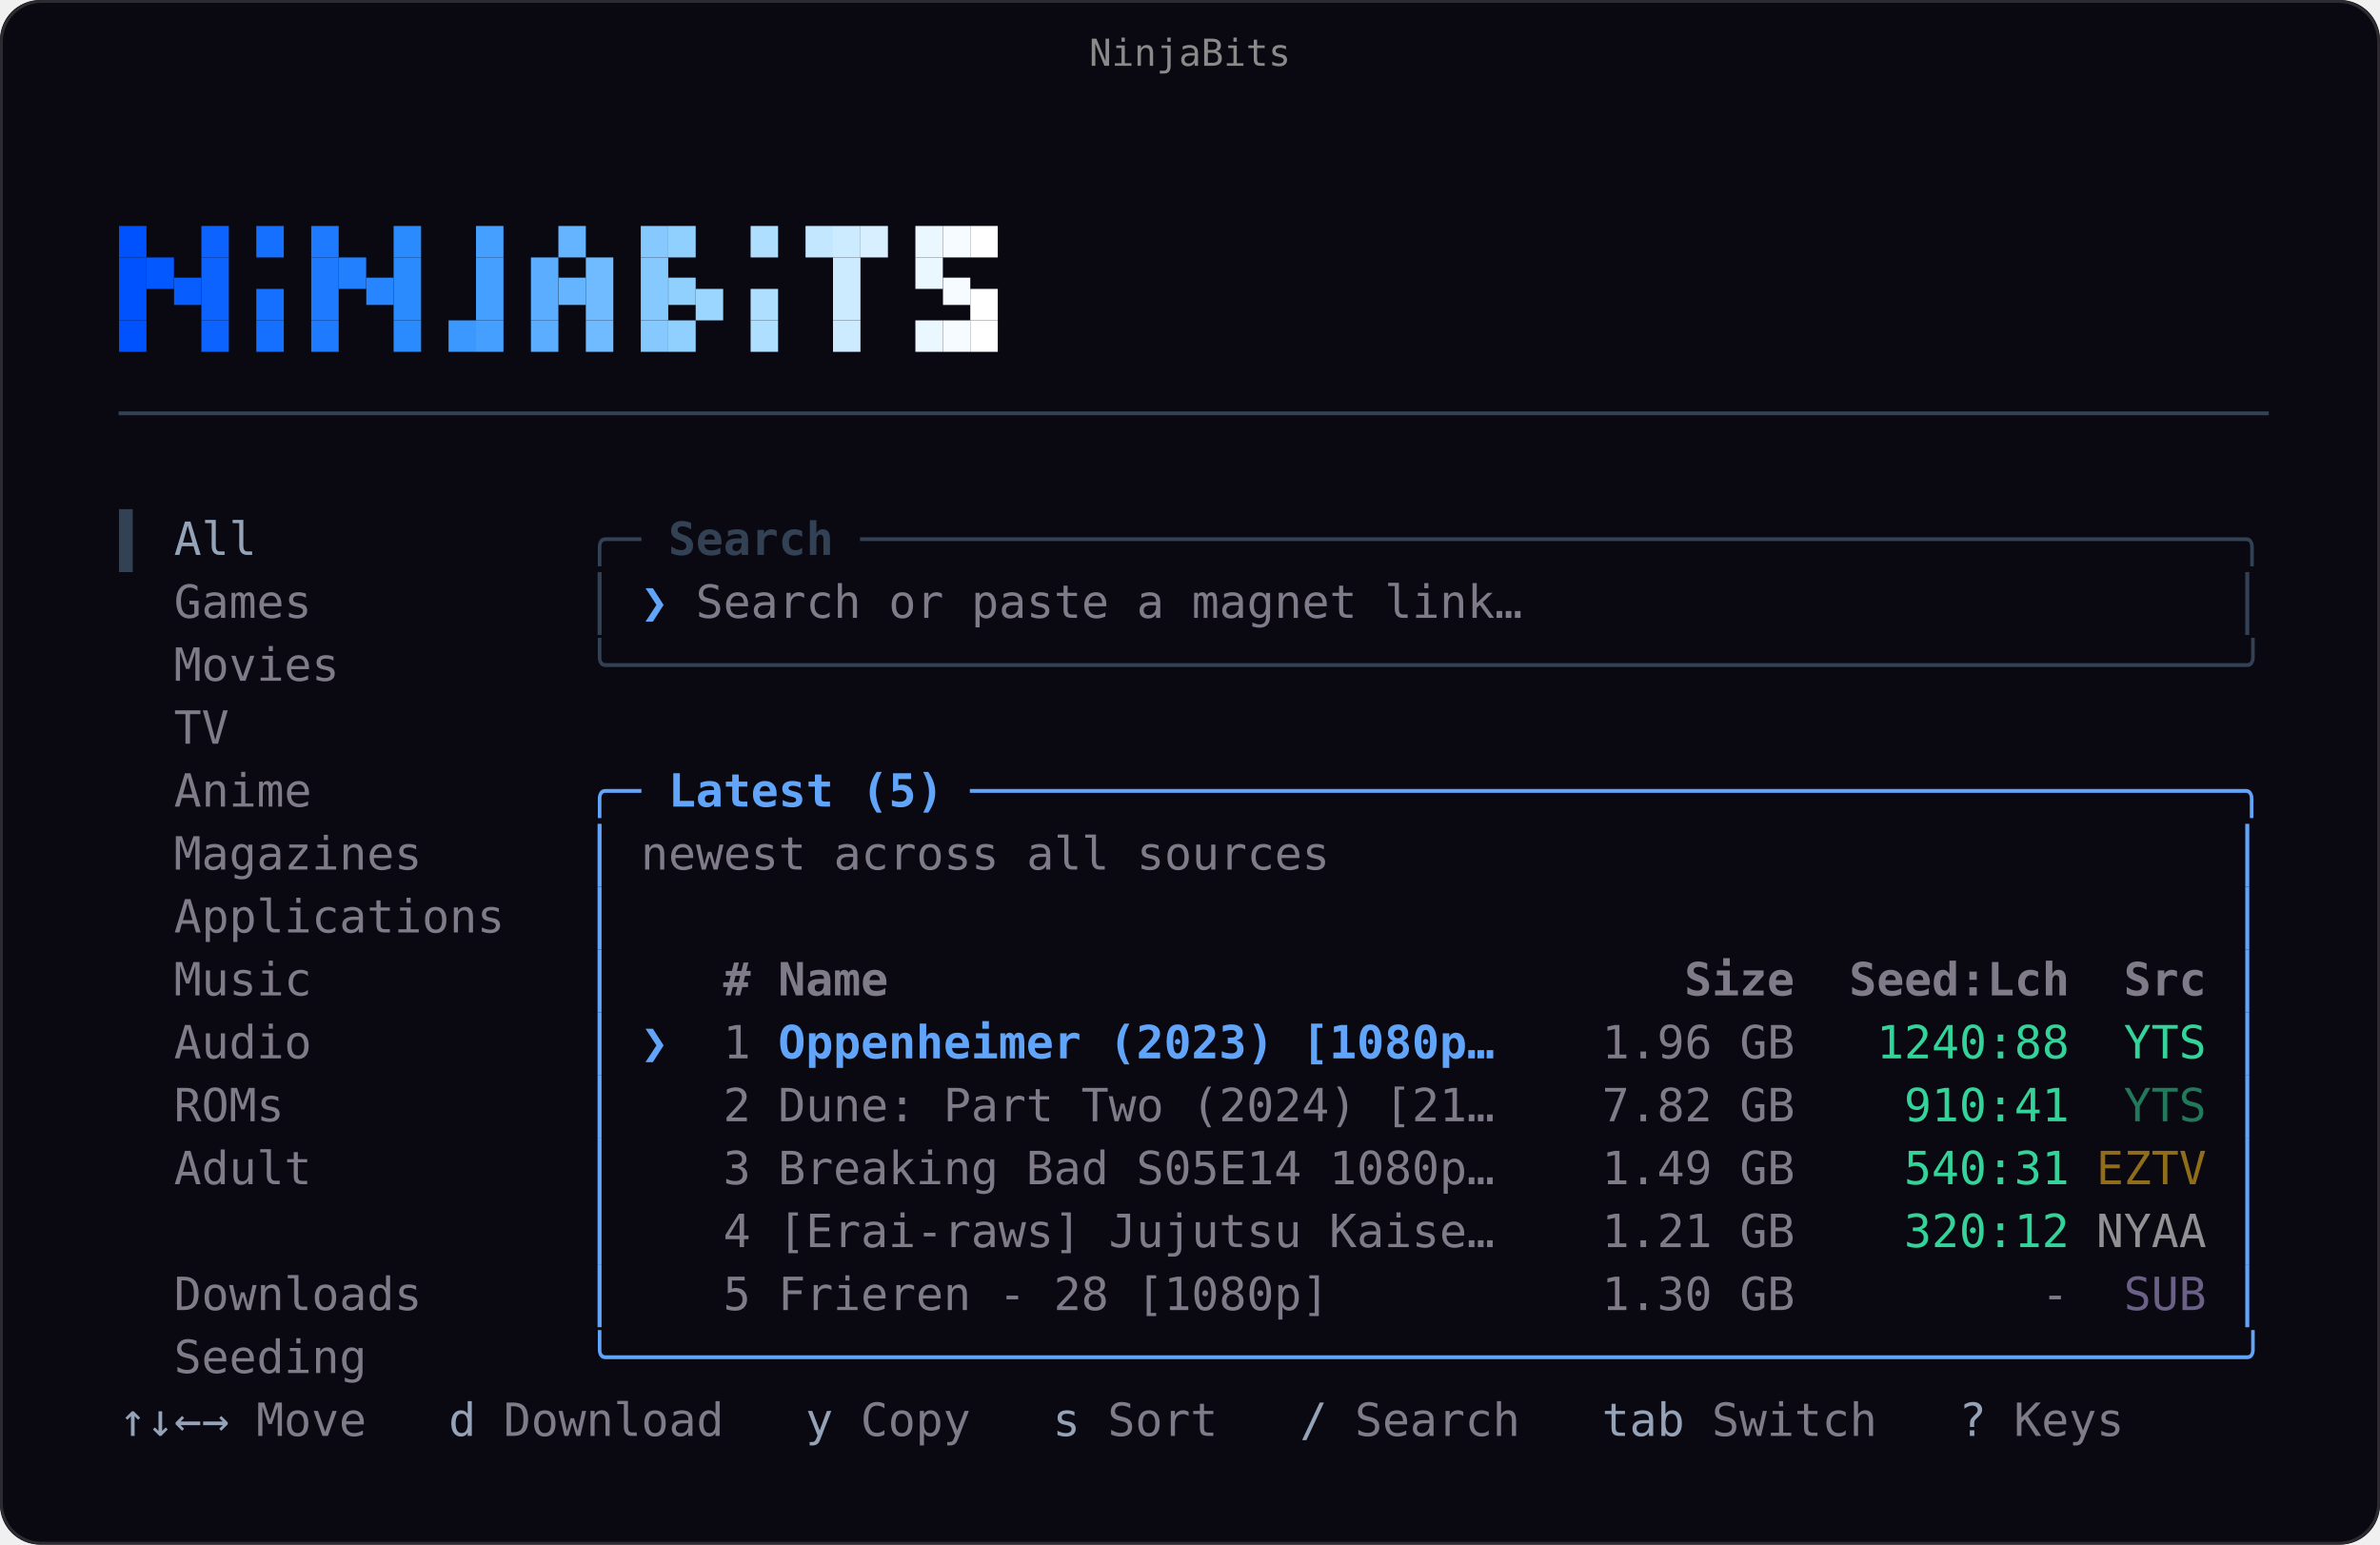
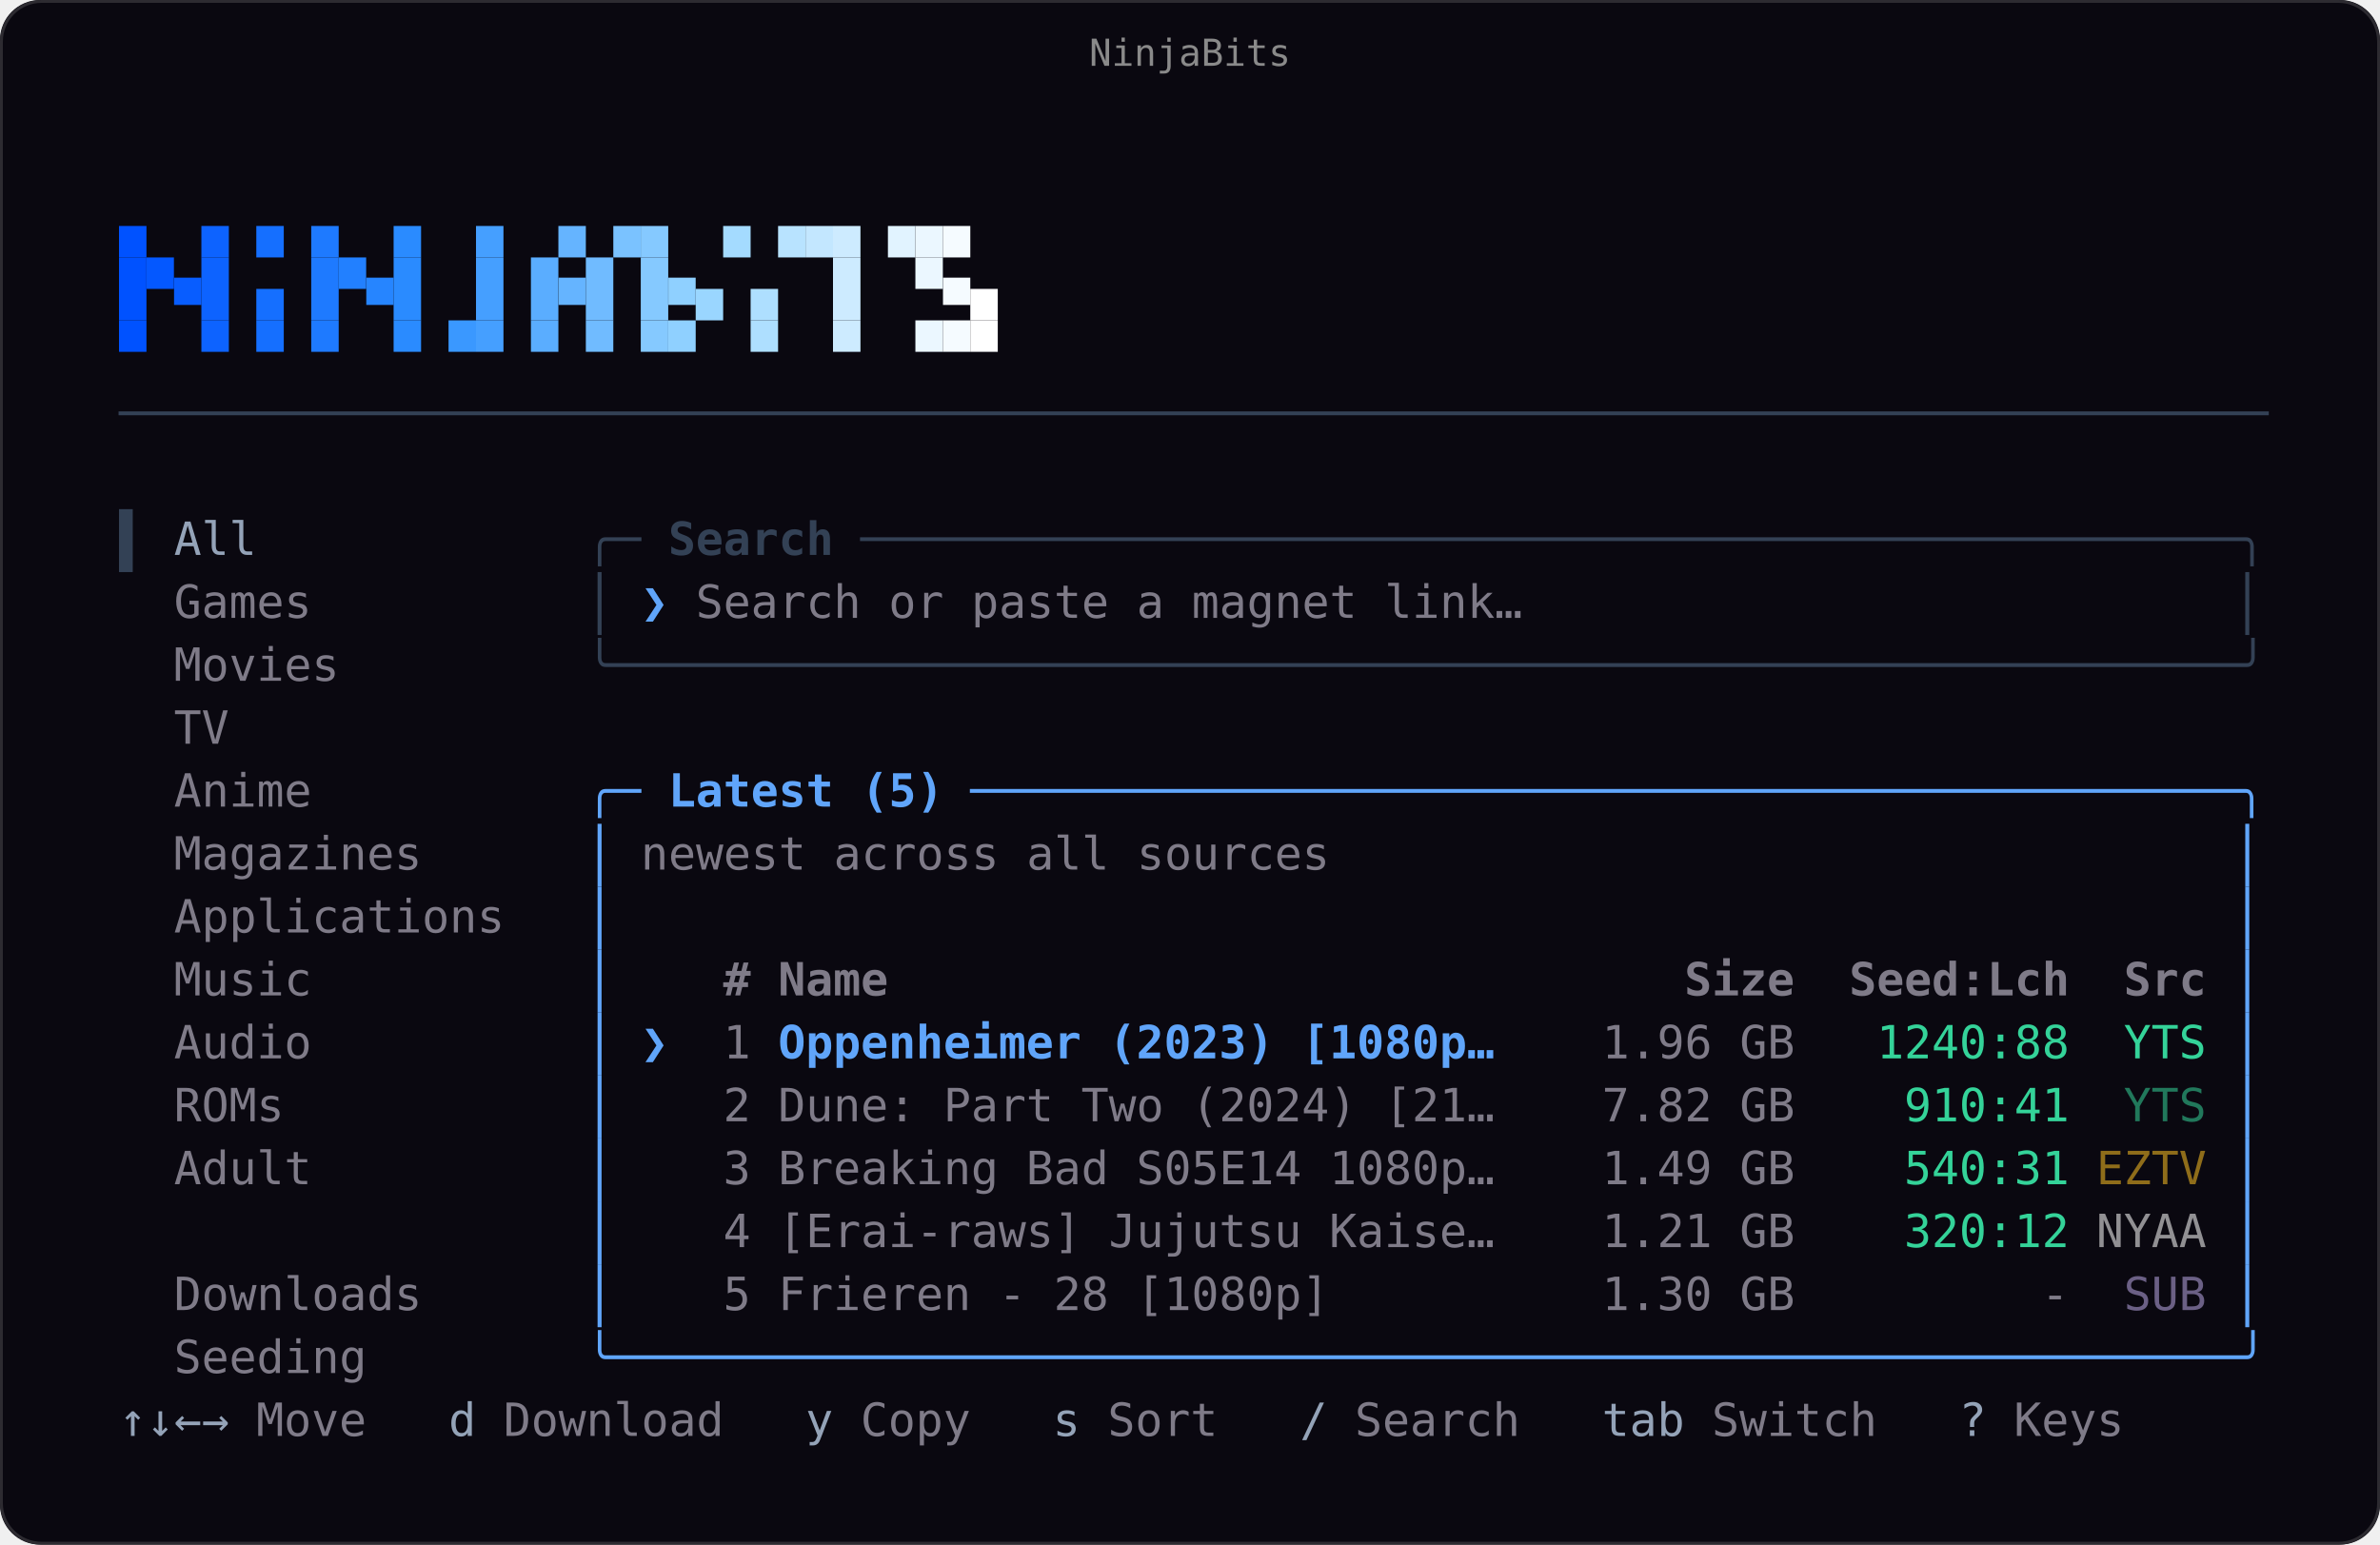
<svg xmlns="http://www.w3.org/2000/svg" width="832" height="540" viewBox="0 0 832 540" style="max-width: 832px; width: 100%; height: auto;" role="img">
  <rect width="100%" height="100%" rx="14" fill="#0a0810" />
  <rect x="0.5" y="0.5" width="831" height="539" rx="14" fill="none" stroke="#2d2b31" stroke-width="1" />
  <text x="416" y="23" text-anchor="middle" font-family="ui-monospace, &quot;Cascadia Mono&quot;, &quot;SF Mono&quot;, Menlo, Consolas, &quot;DejaVu Sans Mono&quot;, monospace" font-size="13" fill="#8a8a8a">NinjaBits</text>
  <g font-family="ui-monospace, &quot;Cascadia Mono&quot;, &quot;SF Mono&quot;, Menlo, Consolas, &quot;DejaVu Sans Mono&quot;, monospace" font-size="16" fill="#ddd8ea">
    <rect x="41.6" y="79" width="9.6" height="11" fill="#0052ff" />
    <rect x="70.4" y="79" width="9.6" height="11" fill="#0d63ff" />
    <rect x="89.6" y="79" width="9.6" height="11" fill="#156fff" />
    <rect x="108.8" y="79" width="9.6" height="11" fill="#1e7aff" />
    <rect x="137.6" y="79" width="9.6" height="11" fill="#2a8bff" />
    <rect x="166.4" y="79" width="9.6" height="11" fill="#459fff" />
    <rect x="195.2" y="79" width="9.6" height="11" fill="#65b4ff" />
+     <rect x="214.4" y="79" width="9.6" height="11" fill="#7ac2ff" />
    <rect x="224" y="79" width="9.6" height="11" fill="#85c9ff" />
-     <rect x="233.6" y="79" width="9.6" height="11" fill="#8fd0ff" />
-     <rect x="262.4" y="79" width="9.6" height="11" fill="#aedfff" />
+     <rect x="252.8" y="79" width="9.6" height="11" fill="#a4dbff" />
+     <rect x="272" y="79" width="9.6" height="11" fill="#b8e3ff" />
    <rect x="281.6" y="79" width="9.6" height="11" fill="#c3e7ff" />
    <rect x="291.2" y="79" width="9.6" height="11" fill="#cdebff" />
-     <rect x="300.8" y="79" width="9.6" height="11" fill="#d7efff" />
+     <rect x="310.4" y="79" width="9.6" height="11" fill="#e1f3ff" />
    <rect x="320" y="79" width="9.6" height="11" fill="#ebf7ff" />
    <rect x="329.6" y="79" width="9.6" height="11" fill="#f5fbff" />
-     <rect x="339.2" y="79" width="9.6" height="11" fill="#ffffff" />
    <rect x="41.6" y="90" width="9.6" height="22" fill="#0052ff" />
    <rect x="51.2" y="90" width="9.6" height="11" fill="#0458ff" />
    <text x="60.8" y="106" textLength="9.6" lengthAdjust="spacingAndGlyphs" xml:space="preserve" fill="#085dff" font-weight="600">■</text>
    <rect x="70.4" y="90" width="9.6" height="22" fill="#0d63ff" />
    <rect x="89.6" y="101" width="9.6" height="11" fill="#156fff" />
    <rect x="108.8" y="90" width="9.6" height="22" fill="#1e7aff" />
    <rect x="118.4" y="90" width="9.6" height="11" fill="#2280ff" />
    <text x="128" y="106" textLength="9.6" lengthAdjust="spacingAndGlyphs" xml:space="preserve" fill="#2685ff" font-weight="600">■</text>
    <rect x="137.6" y="90" width="9.6" height="22" fill="#2a8bff" />
    <rect x="166.4" y="90" width="9.6" height="22" fill="#459fff" />
    <rect x="185.6" y="90" width="9.6" height="22" fill="#5aadff" />
    <text x="195.2" y="106" textLength="9.6" lengthAdjust="spacingAndGlyphs" xml:space="preserve" fill="#65b4ff" font-weight="600">■</text>
    <rect x="204.8" y="90" width="9.6" height="22" fill="#70bbff" />
    <rect x="224" y="90" width="9.6" height="22" fill="#85c9ff" />
    <text x="233.6" y="106" textLength="9.6" lengthAdjust="spacingAndGlyphs" xml:space="preserve" fill="#8fd0ff" font-weight="600">■</text>
    <rect x="243.2" y="101" width="9.6" height="11" fill="#9ad6ff" />
    <rect x="262.4" y="101" width="9.6" height="11" fill="#aedfff" />
    <rect x="291.2" y="90" width="9.6" height="22" fill="#cdebff" />
    <rect x="320" y="90" width="9.6" height="11" fill="#ebf7ff" />
    <text x="329.6" y="106" textLength="9.6" lengthAdjust="spacingAndGlyphs" xml:space="preserve" fill="#f5fbff" font-weight="600">■</text>
    <rect x="339.2" y="101" width="9.6" height="11" fill="#ffffff" />
    <rect x="41.6" y="112" width="9.6" height="11" fill="#0052ff" />
    <rect x="70.4" y="112" width="9.6" height="11" fill="#0d63ff" />
    <rect x="89.6" y="112" width="9.6" height="11" fill="#156fff" />
    <rect x="108.8" y="112" width="9.6" height="11" fill="#1e7aff" />
    <rect x="137.6" y="112" width="9.6" height="11" fill="#2a8bff" />
    <rect x="156.8" y="112" width="9.6" height="11" fill="#3a98ff" />
    <rect x="166.4" y="112" width="9.6" height="11" fill="#459fff" />
    <rect x="185.6" y="112" width="9.6" height="11" fill="#5aadff" />
    <rect x="204.8" y="112" width="9.6" height="11" fill="#70bbff" />
    <rect x="224" y="112" width="9.6" height="11" fill="#85c9ff" />
    <rect x="233.6" y="112" width="9.6" height="11" fill="#8fd0ff" />
    <rect x="262.4" y="112" width="9.6" height="11" fill="#aedfff" />
    <rect x="291.2" y="112" width="9.6" height="11" fill="#cdebff" />
    <rect x="320" y="112" width="9.6" height="11" fill="#ebf7ff" />
    <rect x="329.6" y="112" width="9.6" height="11" fill="#f5fbff" />
    <rect x="339.2" y="112" width="9.6" height="11" fill="#ffffff" />
    <text x="41.6" y="150" textLength="748.8" lengthAdjust="spacingAndGlyphs" xml:space="preserve" fill="#334155">──────────────────────────────────────────────────────────────────────────────</text>
    <rect x="41.6" y="178" width="4.8" height="22" fill="#334155" />
    <text x="60.8" y="194" textLength="28.8" lengthAdjust="spacingAndGlyphs" xml:space="preserve" fill="#94a3b8">All</text>
    <text x="204.8" y="194" textLength="19.2" lengthAdjust="spacingAndGlyphs" xml:space="preserve" fill="#334155">╭─</text>
    <text x="233.6" y="194" textLength="57.6" lengthAdjust="spacingAndGlyphs" xml:space="preserve" fill="#334155" font-weight="600">Search</text>
    <text x="300.8" y="194" textLength="489.6" lengthAdjust="spacingAndGlyphs" xml:space="preserve" fill="#334155">──────────────────────────────────────────────────╮</text>
    <text x="60.8" y="216" textLength="48" lengthAdjust="spacingAndGlyphs" xml:space="preserve" fill-opacity="0.55">Games</text>
    <rect x="208.9" y="200" width="1.4" height="22" fill="#334155" />
    <text x="224" y="216" textLength="9.6" lengthAdjust="spacingAndGlyphs" xml:space="preserve" fill="#60a5fa">❯</text>
    <text x="243.2" y="216" textLength="288" lengthAdjust="spacingAndGlyphs" xml:space="preserve" fill-opacity="0.55">Search or paste a magnet link…</text>
    <rect x="784.9" y="200" width="1.4" height="22" fill="#334155" />
    <text x="60.8" y="238" textLength="57.6" lengthAdjust="spacingAndGlyphs" xml:space="preserve" fill-opacity="0.55">Movies</text>
    <text x="204.8" y="238" textLength="585.6" lengthAdjust="spacingAndGlyphs" xml:space="preserve" fill="#334155">╰───────────────────────────────────────────────────────────╯</text>
    <text x="60.8" y="260" textLength="19.2" lengthAdjust="spacingAndGlyphs" xml:space="preserve" fill-opacity="0.55">TV</text>
    <text x="60.8" y="282" textLength="48" lengthAdjust="spacingAndGlyphs" xml:space="preserve" fill-opacity="0.55">Anime</text>
    <text x="204.8" y="282" textLength="19.2" lengthAdjust="spacingAndGlyphs" xml:space="preserve" fill="#60a5fa">╭─</text>
    <text x="233.6" y="282" textLength="96" lengthAdjust="spacingAndGlyphs" xml:space="preserve" fill="#60a5fa" font-weight="600">Latest (5)</text>
    <text x="339.2" y="282" textLength="451.2" lengthAdjust="spacingAndGlyphs" xml:space="preserve" fill="#60a5fa">──────────────────────────────────────────────╮</text>
    <text x="60.8" y="304" textLength="86.4" lengthAdjust="spacingAndGlyphs" xml:space="preserve" fill-opacity="0.55">Magazines</text>
    <rect x="208.9" y="288" width="1.4" height="22" fill="#60a5fa" />
    <text x="224" y="304" textLength="240" lengthAdjust="spacingAndGlyphs" xml:space="preserve" fill-opacity="0.55">newest across all sources</text>
    <rect x="784.9" y="288" width="1.4" height="22" fill="#60a5fa" />
    <text x="60.8" y="326" textLength="115.2" lengthAdjust="spacingAndGlyphs" xml:space="preserve" fill-opacity="0.55">Applications</text>
    <rect x="208.9" y="310" width="1.4" height="22" fill="#60a5fa" />
    <rect x="784.9" y="310" width="1.4" height="22" fill="#60a5fa" />
    <text x="60.8" y="348" textLength="48" lengthAdjust="spacingAndGlyphs" xml:space="preserve" fill-opacity="0.55">Music</text>
    <rect x="208.9" y="332" width="1.4" height="22" fill="#60a5fa" />
    <text x="252.8" y="348" textLength="9.6" lengthAdjust="spacingAndGlyphs" xml:space="preserve" fill-opacity="0.55" font-weight="600">#</text>
    <text x="272" y="348" textLength="38.4" lengthAdjust="spacingAndGlyphs" xml:space="preserve" fill-opacity="0.55" font-weight="600">Name</text>
    <text x="588.8" y="348" textLength="38.4" lengthAdjust="spacingAndGlyphs" xml:space="preserve" fill-opacity="0.55" font-weight="600">Size</text>
    <text x="646.4" y="348" textLength="76.8" lengthAdjust="spacingAndGlyphs" xml:space="preserve" fill-opacity="0.55" font-weight="600">Seed:Lch</text>
    <text x="742.4" y="348" textLength="28.8" lengthAdjust="spacingAndGlyphs" xml:space="preserve" fill-opacity="0.55" font-weight="600">Src</text>
    <rect x="784.9" y="332" width="1.4" height="22" fill="#60a5fa" />
    <text x="60.8" y="370" textLength="48" lengthAdjust="spacingAndGlyphs" xml:space="preserve" fill-opacity="0.55">Audio</text>
    <rect x="208.9" y="354" width="1.4" height="22" fill="#60a5fa" />
    <text x="224" y="370" textLength="9.6" lengthAdjust="spacingAndGlyphs" xml:space="preserve" fill="#60a5fa">❯</text>
    <text x="252.8" y="370" textLength="9.6" lengthAdjust="spacingAndGlyphs" xml:space="preserve" fill-opacity="0.55">1</text>
    <text x="272" y="370" textLength="249.6" lengthAdjust="spacingAndGlyphs" xml:space="preserve" fill="#60a5fa" font-weight="600">Oppenheimer (2023) [1080p…</text>
    <text x="560" y="370" textLength="67.2" lengthAdjust="spacingAndGlyphs" xml:space="preserve" fill-opacity="0.55">1.96 GB</text>
    <text x="656" y="370" textLength="67.2" lengthAdjust="spacingAndGlyphs" xml:space="preserve" fill="#34d399">1240:88</text>
    <text x="742.4" y="370" textLength="28.8" lengthAdjust="spacingAndGlyphs" xml:space="preserve" fill="#34d399">YTS</text>
    <rect x="784.9" y="354" width="1.4" height="22" fill="#60a5fa" />
    <text x="60.8" y="392" textLength="38.4" lengthAdjust="spacingAndGlyphs" xml:space="preserve" fill-opacity="0.55">ROMs</text>
    <rect x="208.9" y="376" width="1.4" height="22" fill="#60a5fa" />
    <text x="252.8" y="392" textLength="9.6" lengthAdjust="spacingAndGlyphs" xml:space="preserve" fill-opacity="0.55">2</text>
    <text x="272" y="392" textLength="249.6" lengthAdjust="spacingAndGlyphs" xml:space="preserve" fill-opacity="0.55">Dune: Part Two (2024) [21…</text>
    <text x="560" y="392" textLength="67.2" lengthAdjust="spacingAndGlyphs" xml:space="preserve" fill-opacity="0.55">7.82 GB</text>
    <text x="665.6" y="392" textLength="57.6" lengthAdjust="spacingAndGlyphs" xml:space="preserve" fill="#34d399">910:41</text>
    <text x="742.4" y="392" textLength="28.8" lengthAdjust="spacingAndGlyphs" xml:space="preserve" fill="#34d399" fill-opacity="0.55">YTS</text>
    <rect x="784.9" y="376" width="1.4" height="22" fill="#60a5fa" />
    <text x="60.8" y="414" textLength="48" lengthAdjust="spacingAndGlyphs" xml:space="preserve" fill-opacity="0.55">Adult</text>
    <rect x="208.9" y="398" width="1.4" height="22" fill="#60a5fa" />
    <text x="252.8" y="414" textLength="9.6" lengthAdjust="spacingAndGlyphs" xml:space="preserve" fill-opacity="0.55">3</text>
    <text x="272" y="414" textLength="249.6" lengthAdjust="spacingAndGlyphs" xml:space="preserve" fill-opacity="0.55">Breaking Bad S05E14 1080p…</text>
    <text x="560" y="414" textLength="67.2" lengthAdjust="spacingAndGlyphs" xml:space="preserve" fill-opacity="0.55">1.49 GB</text>
    <text x="665.6" y="414" textLength="57.6" lengthAdjust="spacingAndGlyphs" xml:space="preserve" fill="#34d399">540:31</text>
    <text x="732.8" y="414" textLength="38.4" lengthAdjust="spacingAndGlyphs" xml:space="preserve" fill="#fbbf24" fill-opacity="0.55">EZTV</text>
    <rect x="784.9" y="398" width="1.4" height="22" fill="#60a5fa" />
    <rect x="208.9" y="420" width="1.4" height="22" fill="#60a5fa" />
    <text x="252.8" y="436" textLength="9.6" lengthAdjust="spacingAndGlyphs" xml:space="preserve" fill-opacity="0.55">4</text>
    <text x="272" y="436" textLength="249.6" lengthAdjust="spacingAndGlyphs" xml:space="preserve" fill-opacity="0.55">[Erai-raws] Jujutsu Kaise…</text>
    <text x="560" y="436" textLength="67.2" lengthAdjust="spacingAndGlyphs" xml:space="preserve" fill-opacity="0.55">1.21 GB</text>
    <text x="665.6" y="436" textLength="57.6" lengthAdjust="spacingAndGlyphs" xml:space="preserve" fill="#34d399">320:12</text>
    <text x="732.8" y="436" textLength="38.4" lengthAdjust="spacingAndGlyphs" xml:space="preserve" fill="#ffffff" fill-opacity="0.55">NYAA</text>
    <rect x="784.9" y="420" width="1.4" height="22" fill="#60a5fa" />
    <text x="60.8" y="458" textLength="86.4" lengthAdjust="spacingAndGlyphs" xml:space="preserve" fill-opacity="0.55">Downloads</text>
    <rect x="208.9" y="442" width="1.4" height="22" fill="#60a5fa" />
    <text x="252.8" y="458" textLength="9.6" lengthAdjust="spacingAndGlyphs" xml:space="preserve" fill-opacity="0.55">5</text>
    <text x="272" y="458" textLength="192" lengthAdjust="spacingAndGlyphs" xml:space="preserve" fill-opacity="0.55">Frieren - 28 [1080p]</text>
    <text x="560" y="458" textLength="67.2" lengthAdjust="spacingAndGlyphs" xml:space="preserve" fill-opacity="0.55">1.30 GB</text>
    <text x="713.6" y="458" textLength="9.6" lengthAdjust="spacingAndGlyphs" xml:space="preserve" fill-opacity="0.55">-</text>
    <text x="742.4" y="458" textLength="28.8" lengthAdjust="spacingAndGlyphs" xml:space="preserve" fill="#b9a7e6" fill-opacity="0.55">SUB</text>
    <rect x="784.9" y="442" width="1.4" height="22" fill="#60a5fa" />
    <text x="60.8" y="480" textLength="67.2" lengthAdjust="spacingAndGlyphs" xml:space="preserve" fill-opacity="0.55">Seeding</text>
    <text x="204.8" y="480" textLength="585.6" lengthAdjust="spacingAndGlyphs" xml:space="preserve" fill="#60a5fa">╰───────────────────────────────────────────────────────────╯</text>
    <text x="41.6" y="502" textLength="38.4" lengthAdjust="spacingAndGlyphs" xml:space="preserve" fill="#94a3b8">↑↓←→</text>
    <text x="89.6" y="502" textLength="38.4" lengthAdjust="spacingAndGlyphs" xml:space="preserve" fill-opacity="0.55">Move</text>
    <text x="156.8" y="502" textLength="9.6" lengthAdjust="spacingAndGlyphs" xml:space="preserve" fill="#94a3b8">d</text>
    <text x="176" y="502" textLength="76.8" lengthAdjust="spacingAndGlyphs" xml:space="preserve" fill-opacity="0.55">Download</text>
    <text x="281.6" y="502" textLength="9.6" lengthAdjust="spacingAndGlyphs" xml:space="preserve" fill="#94a3b8">y</text>
    <text x="300.8" y="502" textLength="38.4" lengthAdjust="spacingAndGlyphs" xml:space="preserve" fill-opacity="0.55">Copy</text>
    <text x="368" y="502" textLength="9.6" lengthAdjust="spacingAndGlyphs" xml:space="preserve" fill="#94a3b8">s</text>
    <text x="387.2" y="502" textLength="38.4" lengthAdjust="spacingAndGlyphs" xml:space="preserve" fill-opacity="0.55">Sort</text>
    <text x="454.4" y="502" textLength="9.6" lengthAdjust="spacingAndGlyphs" xml:space="preserve" fill="#94a3b8">/</text>
    <text x="473.6" y="502" textLength="57.6" lengthAdjust="spacingAndGlyphs" xml:space="preserve" fill-opacity="0.55">Search</text>
    <text x="560" y="502" textLength="28.8" lengthAdjust="spacingAndGlyphs" xml:space="preserve" fill="#94a3b8">tab</text>
    <text x="598.4" y="502" textLength="57.6" lengthAdjust="spacingAndGlyphs" xml:space="preserve" fill-opacity="0.55">Switch</text>
    <text x="684.8" y="502" textLength="9.6" lengthAdjust="spacingAndGlyphs" xml:space="preserve" fill="#94a3b8">?</text>
    <text x="704" y="502" textLength="38.4" lengthAdjust="spacingAndGlyphs" xml:space="preserve" fill-opacity="0.55">Keys</text>
  </g>
</svg>
